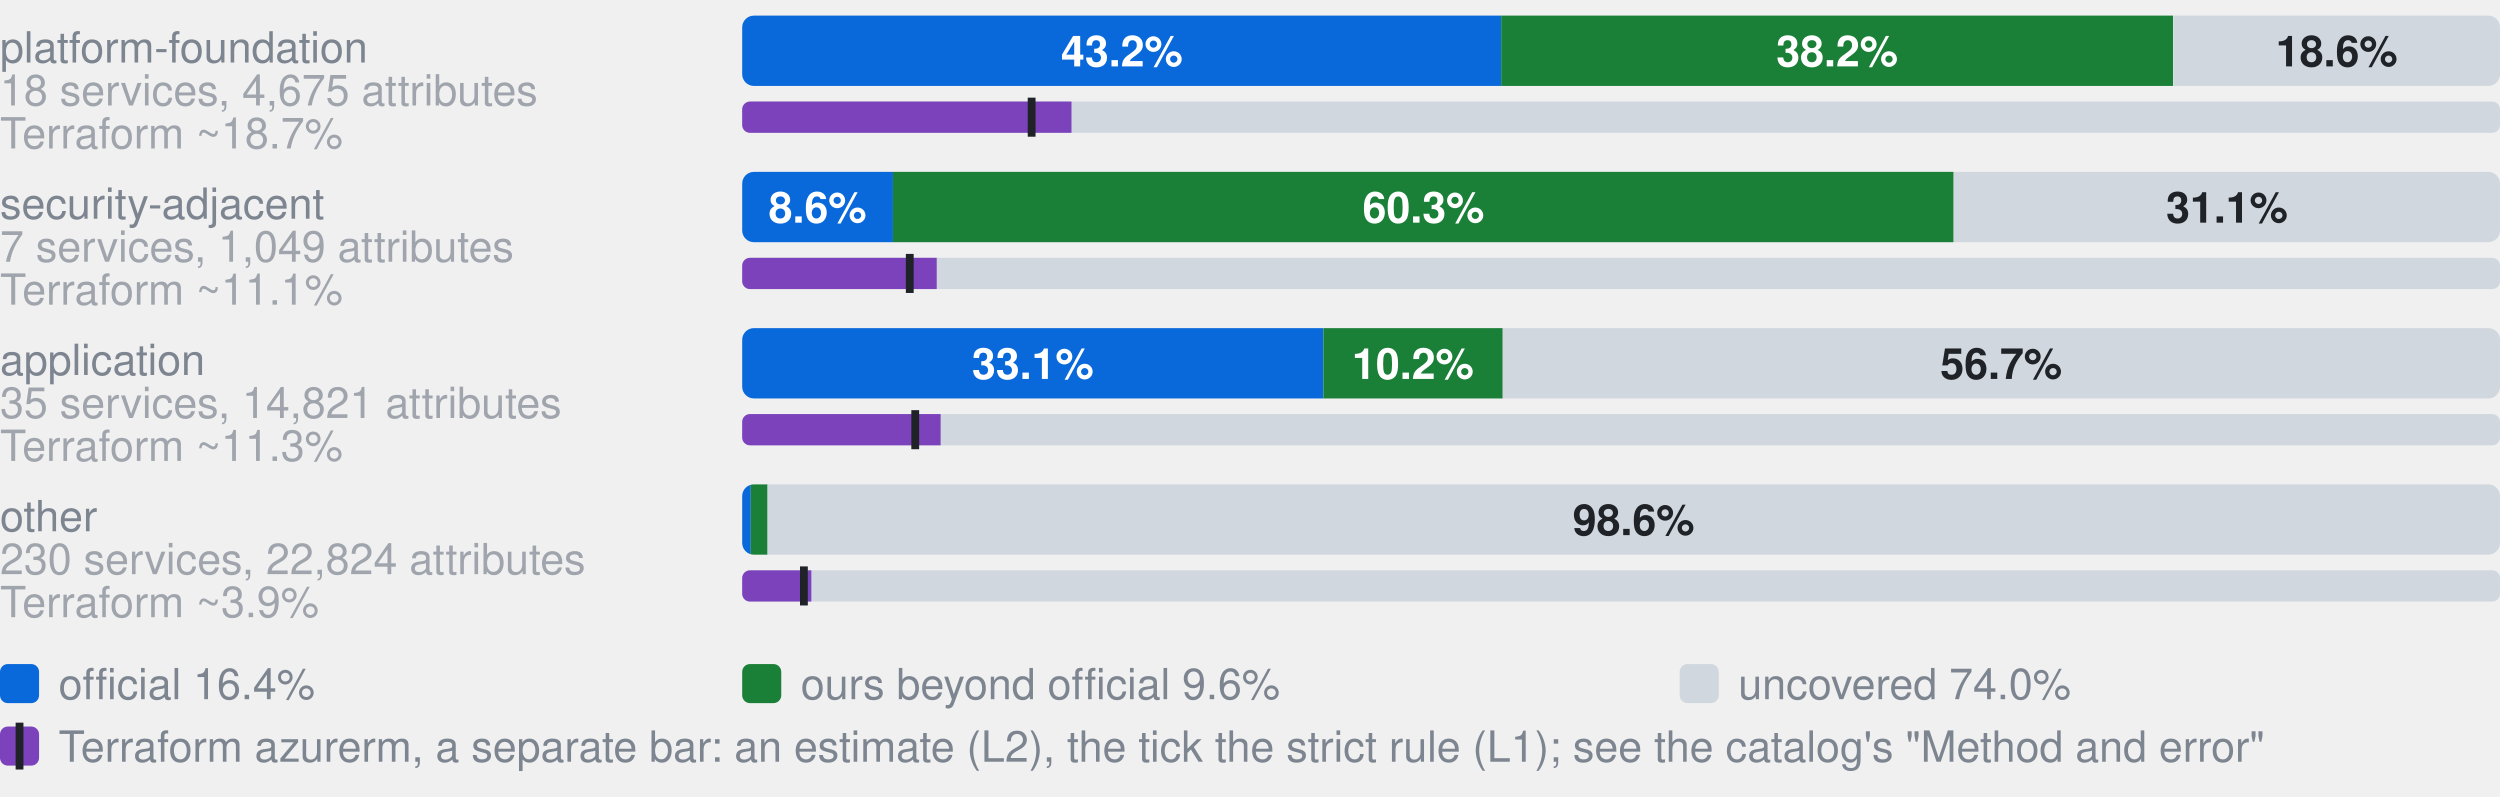
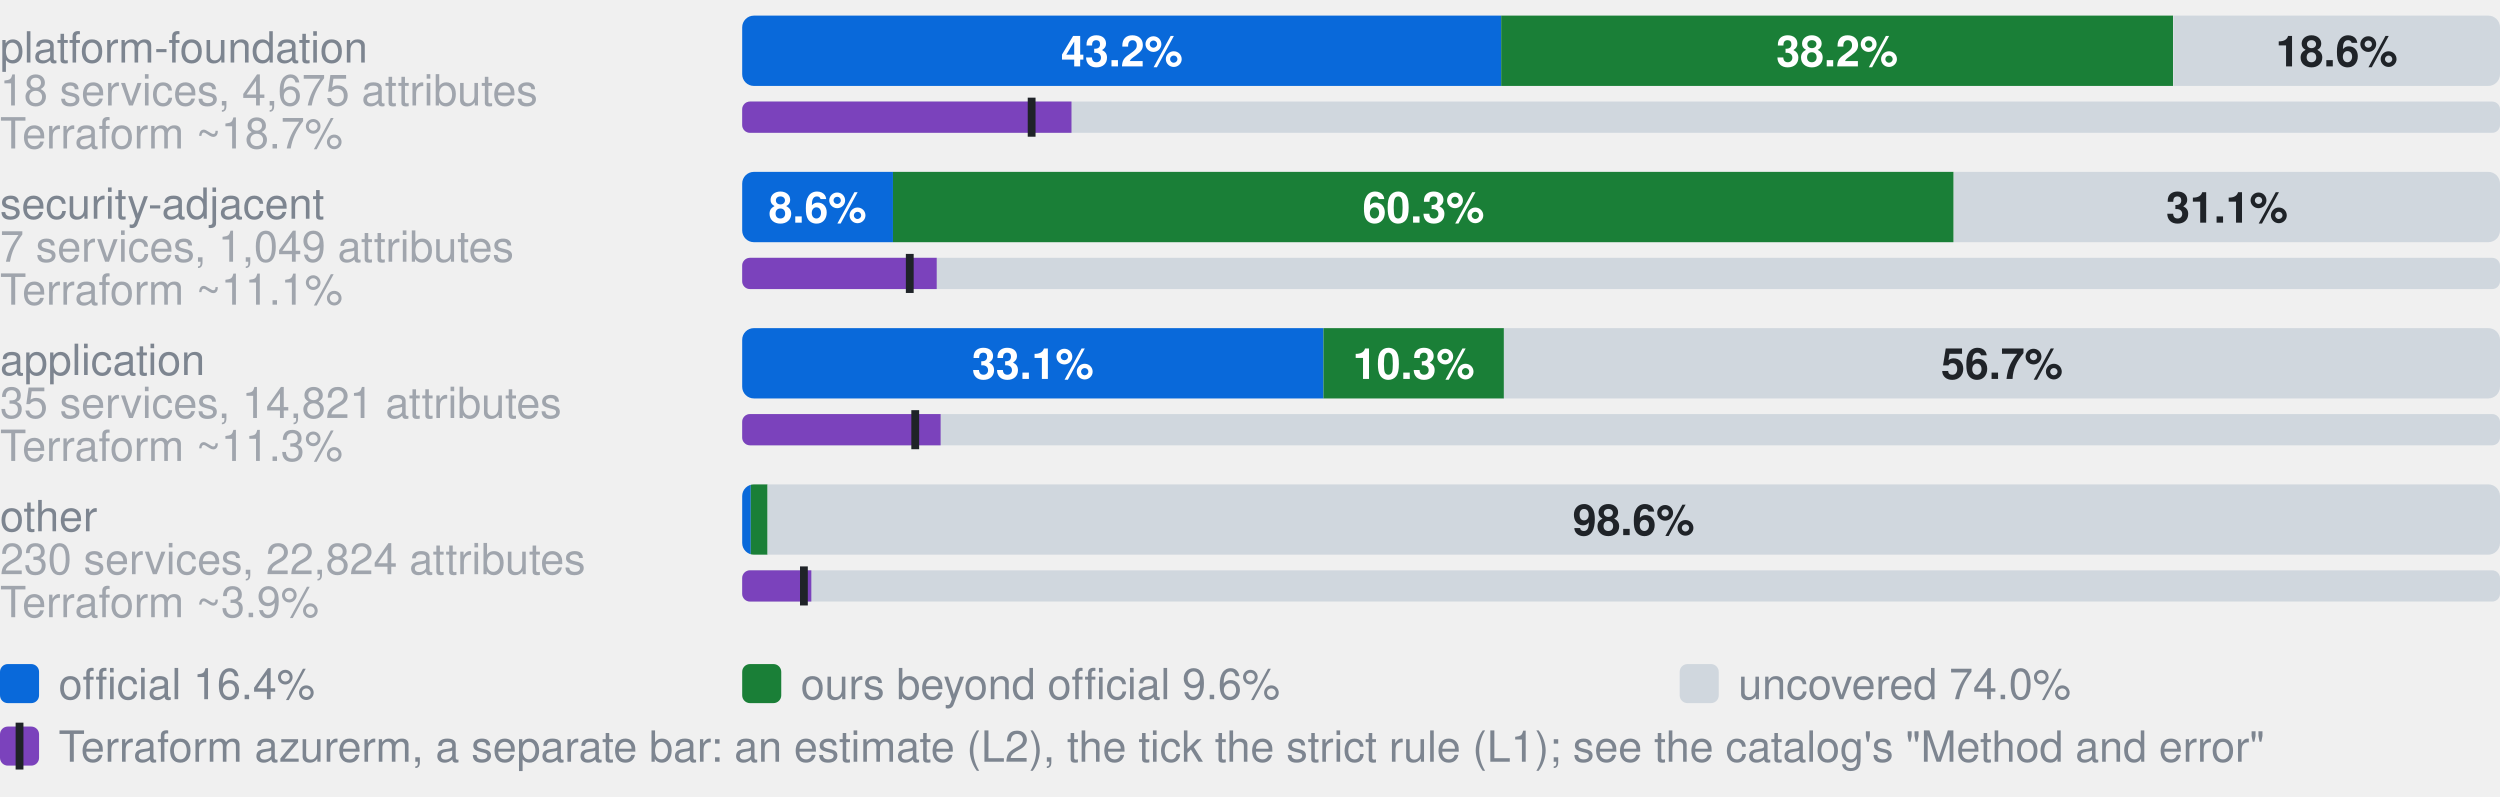
- <svg xmlns="http://www.w3.org/2000/svg" width="640" height="204" viewBox="0 0 640 204" role="img" aria-label="Coverage by category. platform-foundation, 18 services, 4,675 attributes: 43.2% official, 38.2% ours beyond official, 18.6% uncovered, of 4675 attributes; Terraform azurerm, an estimate: 18.7% (L2), 16.5% by the strict rule (L1); security-adjacent, 7 services, 1,049 attributes: 8.6% official, 60.3% ours beyond official, 31.1% uncovered, of 1049 attributes; Terraform azurerm, an estimate: 11.1% (L2), 9.5% by the strict rule (L1); application, 35 services, 14,821 attributes: 33.1% official, 10.2% ours beyond official, 56.7% uncovered, of 14821 attributes; Terraform azurerm, an estimate: 11.3% (L2), 9.8% by the strict rule (L1); other, 230 services, 22,824 attributes: 0.5% official, 1.0% ours beyond official, 98.6% uncovered, of 22824 attributes; Terraform azurerm, an estimate: 3.9% (L2), 3.5% by the strict rule (L1)">
+ <svg xmlns="http://www.w3.org/2000/svg" width="640" height="204" viewBox="0 0 640 204" role="img" aria-label="Coverage by category. platform-foundation, 18 services, 4,675 attributes: 43.2% official, 38.2% ours beyond official, 18.6% uncovered, of 4675 attributes; Terraform azurerm, an estimate: 18.7% (L2), 16.5% by the strict rule (L1); security-adjacent, 7 services, 1,049 attributes: 8.6% official, 60.3% ours beyond official, 31.1% uncovered, of 1049 attributes; Terraform azurerm, an estimate: 11.1% (L2), 9.5% by the strict rule (L1); application, 35 services, 14,821 attributes: 33.1% official, 10.3% ours beyond official, 56.7% uncovered, of 14821 attributes; Terraform azurerm, an estimate: 11.3% (L2), 9.8% by the strict rule (L1); other, 230 services, 22,824 attributes: 0.5% official, 1.0% ours beyond official, 98.6% uncovered, of 22824 attributes; Terraform azurerm, an estimate: 3.9% (L2), 3.5% by the strict rule (L1)">
  <style>text{font-family:-apple-system,BlinkMacSystemFont,"Segoe UI",Helvetica,Arial,sans-serif}.s{font-size:11px;font-weight:600}.t{font-size:11px;fill:#7d8590}.h{font-size:12px;font-weight:600;fill:#7d8590}</style>
  <text x="0" y="16.0" class="t">platform-foundation</text>
  <text x="0" y="27.0" class="t" opacity="0.7">18 services, 4,675 attributes</text>
  <clipPath id="g0">
    <rect x="190.0" y="4.0" width="450.0" height="18.0" rx="3" />
  </clipPath>
  <g clip-path="url(#g0)">
    <rect x="190.0" y="4.0" width="194.3" height="18.0" fill="#0969da" />
    <rect x="384.3" y="4.0" width="172.0" height="18.0" fill="#1a7f37" />
    <rect x="556.4" y="4.0" width="83.6" height="18.0" fill="#d0d7de" />
  </g>
  <text x="287.2" y="17.0" text-anchor="middle" fill="#fff" class="s">43.2%</text>
  <text x="470.3" y="17.0" text-anchor="middle" fill="#fff" class="s">38.2%</text>
  <text x="598.2" y="17.0" text-anchor="middle" fill="#1f2328" class="s">18.6%</text>
  <text x="0" y="38.0" class="t" opacity="0.7">Terraform ~18.7%</text>
  <clipPath id="t0">
    <rect x="190.0" y="26.0" width="450.0" height="8.0" rx="2" />
  </clipPath>
  <g clip-path="url(#t0)">
    <rect x="190.0" y="26.0" width="450.0" height="8.0" fill="#d0d7de" />
    <rect x="190.0" y="26.0" width="84.3" height="8.0" fill="#7b42bc" />
  </g>
  <rect x="263.1" y="25.0" width="2" height="10.0" fill="#1f2328" />
  <text x="0" y="56.0" class="t">security-adjacent</text>
  <text x="0" y="67.0" class="t" opacity="0.7">7 services, 1,049 attributes</text>
  <clipPath id="g1">
    <rect x="190.0" y="44.0" width="450.0" height="18.0" rx="3" />
  </clipPath>
  <g clip-path="url(#g1)">
    <rect x="190.0" y="44.0" width="38.6" height="18.0" fill="#0969da" />
    <rect x="228.6" y="44.0" width="271.5" height="18.0" fill="#1a7f37" />
    <rect x="500.2" y="44.0" width="139.8" height="18.0" fill="#d0d7de" />
  </g>
  <text x="209.3" y="57.0" text-anchor="middle" fill="#fff" class="s">8.6%</text>
  <text x="364.4" y="57.0" text-anchor="middle" fill="#fff" class="s">60.3%</text>
  <text x="570.1" y="57.0" text-anchor="middle" fill="#1f2328" class="s">31.1%</text>
  <text x="0" y="78.0" class="t" opacity="0.7">Terraform ~11.1%</text>
  <clipPath id="t1">
    <rect x="190.0" y="66.0" width="450.0" height="8.0" rx="2" />
  </clipPath>
  <g clip-path="url(#t1)">
    <rect x="190.0" y="66.0" width="450.0" height="8.0" fill="#d0d7de" />
    <rect x="190.0" y="66.0" width="49.8" height="8.0" fill="#7b42bc" />
  </g>
  <rect x="231.9" y="65.0" width="2" height="10.0" fill="#1f2328" />
  <text x="0" y="96.0" class="t">application</text>
  <text x="0" y="107.0" class="t" opacity="0.7">35 services, 14,821 attributes</text>
  <clipPath id="g2">
    <rect x="190.0" y="84.0" width="450.0" height="18.0" rx="3" />
  </clipPath>
  <g clip-path="url(#g2)">
    <rect x="190.0" y="84.0" width="148.8" height="18.0" fill="#0969da" />
-     <rect x="338.8" y="84.0" width="45.9" height="18.0" fill="#1a7f37" />
-     <rect x="384.7" y="84.0" width="255.3" height="18.0" fill="#d0d7de" />
+     <rect x="338.8" y="84.0" width="46.2" height="18.0" fill="#1a7f37" />
+     <rect x="385.0" y="84.0" width="255.0" height="18.0" fill="#d0d7de" />
  </g>
  <text x="264.4" y="97.0" text-anchor="middle" fill="#fff" class="s">33.1%</text>
-   <text x="361.7" y="97.0" text-anchor="middle" fill="#fff" class="s">10.2%</text>
-   <text x="512.3" y="97.0" text-anchor="middle" fill="#1f2328" class="s">56.7%</text>
+   <text x="361.9" y="97.0" text-anchor="middle" fill="#fff" class="s">10.3%</text>
+   <text x="512.5" y="97.0" text-anchor="middle" fill="#1f2328" class="s">56.7%</text>
  <text x="0" y="118.0" class="t" opacity="0.7">Terraform ~11.3%</text>
  <clipPath id="t2">
    <rect x="190.0" y="106.0" width="450.0" height="8.0" rx="2" />
  </clipPath>
  <g clip-path="url(#t2)">
    <rect x="190.0" y="106.0" width="450.0" height="8.0" fill="#d0d7de" />
    <rect x="190.0" y="106.0" width="50.8" height="8.0" fill="#7b42bc" />
  </g>
  <rect x="233.3" y="105.0" width="2" height="10.0" fill="#1f2328" />
  <text x="0" y="136.0" class="t">other</text>
  <text x="0" y="147.0" class="t" opacity="0.7">230 services, 22,824 attributes</text>
  <clipPath id="g3">
    <rect x="190.0" y="124.0" width="450.0" height="18.0" rx="3" />
  </clipPath>
  <g clip-path="url(#g3)">
    <rect x="190.0" y="124.0" width="2.2" height="18.0" fill="#0969da" />
    <rect x="192.2" y="124.0" width="4.3" height="18.0" fill="#1a7f37" />
    <rect x="196.5" y="124.0" width="443.5" height="18.0" fill="#d0d7de" />
  </g>
  <text x="418.2" y="137.0" text-anchor="middle" fill="#1f2328" class="s">98.6%</text>
  <text x="0" y="158.0" class="t" opacity="0.7">Terraform ~3.9%</text>
  <clipPath id="t3">
    <rect x="190.0" y="146.0" width="450.0" height="8.0" rx="2" />
  </clipPath>
  <g clip-path="url(#t3)">
    <rect x="190.0" y="146.0" width="450.0" height="8.0" fill="#d0d7de" />
    <rect x="190.0" y="146.0" width="17.7" height="8.0" fill="#7b42bc" />
  </g>
  <rect x="204.8" y="145.0" width="2" height="10.0" fill="#1f2328" />
  <rect x="0" y="170" width="10" height="10" rx="2" fill="#0969da" />
  <text x="15" y="179" class="t">official 16.4%</text>
  <rect x="190" y="170" width="10" height="10" rx="2" fill="#1a7f37" />
  <text x="205" y="179" class="t">ours beyond official 9.6%</text>
  <rect x="430" y="170" width="10" height="10" rx="2" fill="#d0d7de" />
  <text x="445" y="179" class="t">uncovered 74.0%</text>
  <rect x="0" y="186" width="10" height="10" rx="2" fill="#7b42bc" />
  <rect x="4" y="185" width="2" height="12" fill="#1f2328" />
  <text x="15" y="195" class="t">Terraform azurerm, a separate bar: an estimate (L2), the tick the strict rule (L1); see the catalog's "Method and error"</text>
</svg>
